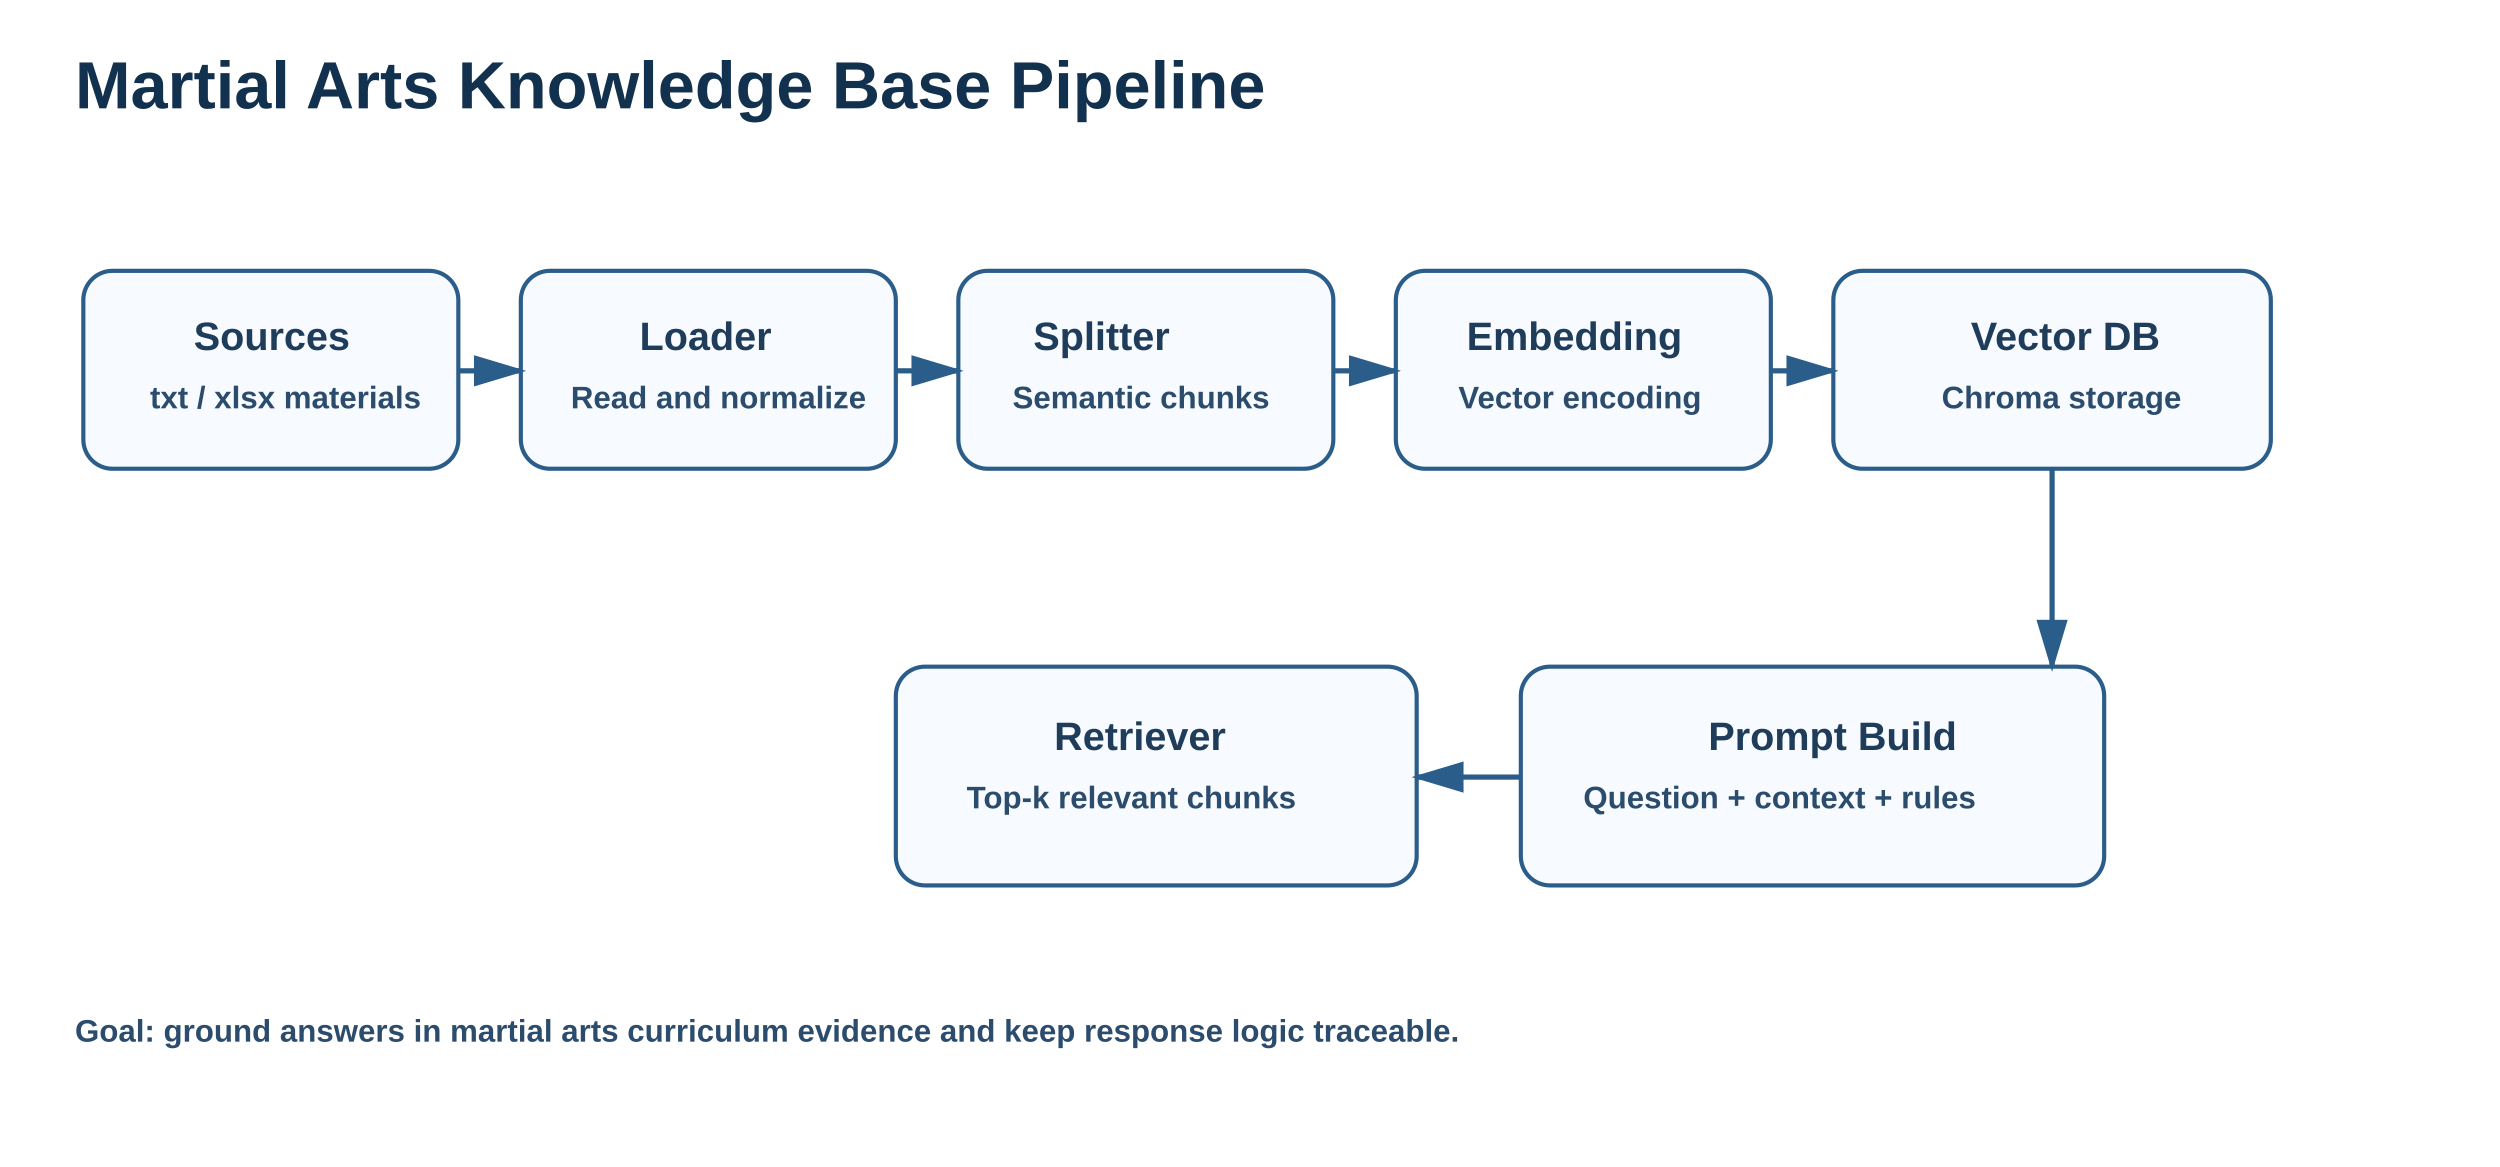
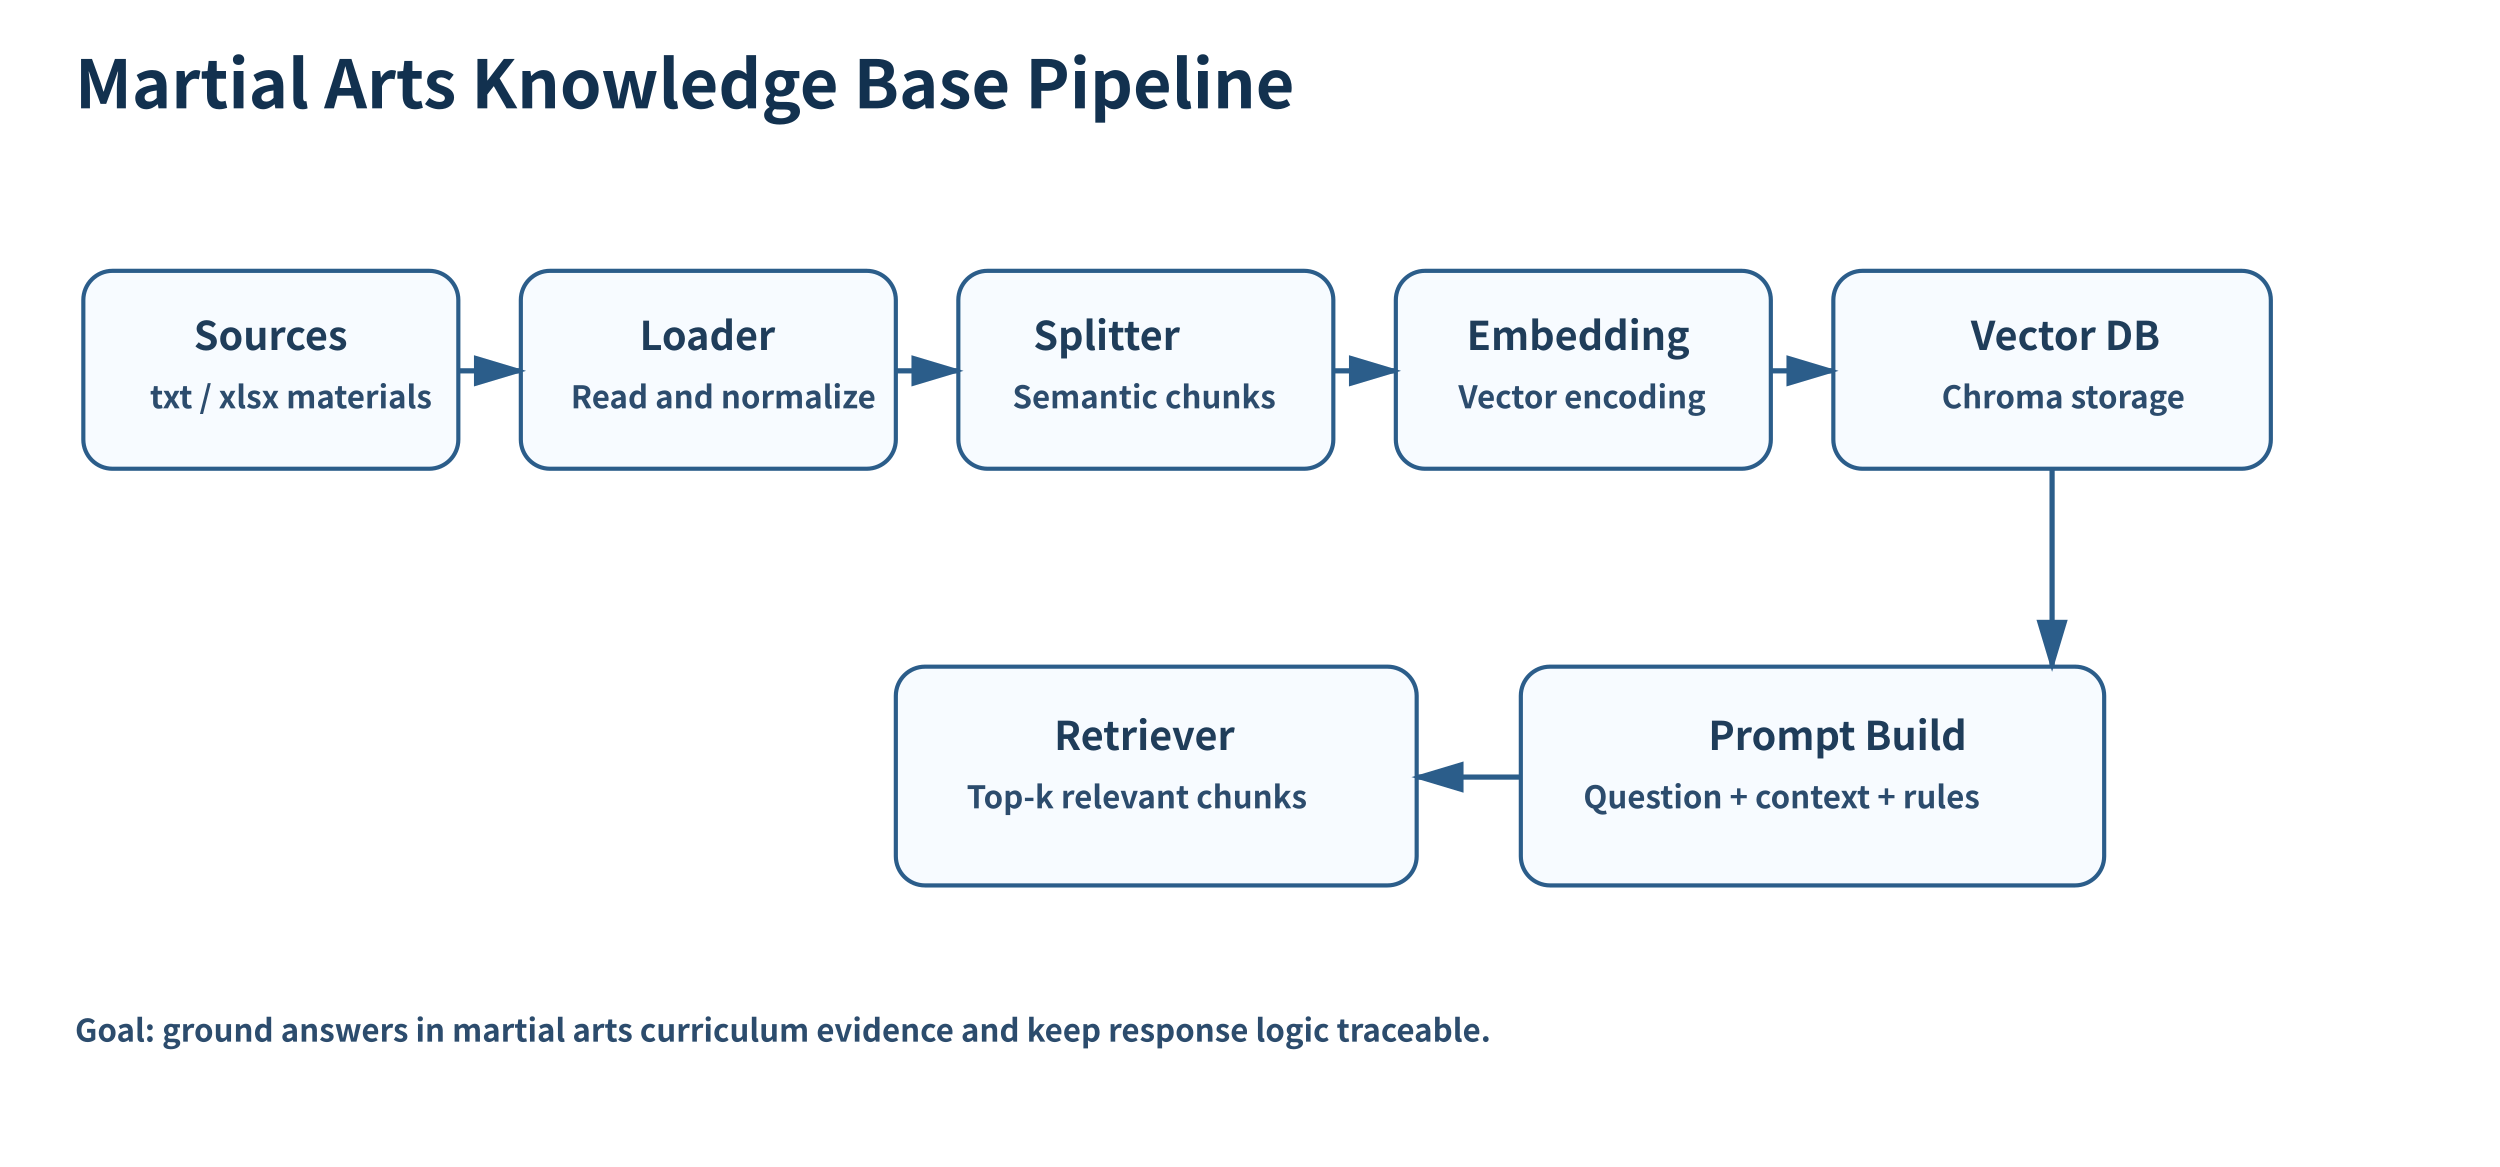
<svg xmlns="http://www.w3.org/2000/svg" width="1200" height="560" viewBox="0 0 1200 560">
  <defs>
    <style>
-       .t { font: 700 32px Arial, sans-serif; fill: #12314f; }
-       .h { font: 700 19px Arial, sans-serif; fill: #1f3d5a; }
-       .m { font: 600 15px Arial, sans-serif; fill: #2c4c6d; }
+       .t { font: 700 32px "Noto Sans CJK SC", "WenQuanYi Zen Hei", "Droid Sans Fallback", sans-serif; fill: #12314f; }
+       .h { font: 700 19px "Noto Sans CJK SC", "WenQuanYi Zen Hei", "Droid Sans Fallback", sans-serif; fill: #1f3d5a; }
+       .m { font: 600 15px "Noto Sans CJK SC", "WenQuanYi Zen Hei", "Droid Sans Fallback", sans-serif; fill: #2c4c6d; }
      .b { fill: #f7fbff; stroke: #2b5d8a; stroke-width: 2; rx: 14; ry: 14; }
      .a { stroke: #2b5d8a; stroke-width: 2.5; marker-end: url(#m2); fill: none; }
    </style>
    <marker id="m2" markerWidth="10" markerHeight="10" refX="9" refY="3" orient="auto">
      <path d="M0,0 L10,3 L0,6 z" fill="#2b5d8a" />
    </marker>
  </defs>
  <text x="36" y="52" class="t">Martial Arts Knowledge Base Pipeline</text>
  <rect x="40" y="130" width="180" height="95" class="b" />
  <text x="93" y="168" class="h">Sources</text>
  <text x="72" y="196" class="m">txt / xlsx materials</text>
  <rect x="250" y="130" width="180" height="95" class="b" />
  <text x="307" y="168" class="h">Loader</text>
  <text x="274" y="196" class="m">Read and normalize</text>
  <rect x="460" y="130" width="180" height="95" class="b" />
  <text x="496" y="168" class="h">Splitter</text>
  <text x="486" y="196" class="m">Semantic chunks</text>
  <rect x="670" y="130" width="180" height="95" class="b" />
  <text x="704" y="168" class="h">Embedding</text>
  <text x="700" y="196" class="m">Vector encoding</text>
  <rect x="880" y="130" width="210" height="95" class="b" />
  <text x="946" y="168" class="h">Vector DB</text>
  <text x="932" y="196" class="m">Chroma storage</text>
  <rect x="430" y="320" width="250" height="105" class="b" />
  <text x="506" y="360" class="h">Retriever</text>
  <text x="464" y="388" class="m">Top-k relevant chunks</text>
  <rect x="730" y="320" width="280" height="105" class="b" />
  <text x="820" y="360" class="h">Prompt Build</text>
  <text x="760" y="388" class="m">Question + context + rules</text>
  <line x1="220" y1="178" x2="250" y2="178" class="a" />
  <line x1="430" y1="178" x2="460" y2="178" class="a" />
  <line x1="640" y1="178" x2="670" y2="178" class="a" />
  <line x1="850" y1="178" x2="880" y2="178" class="a" />
  <line x1="985" y1="225" x2="985" y2="320" class="a" />
  <line x1="730" y1="373" x2="680" y2="373" class="a" />
  <text x="36" y="500" class="m">Goal: ground answers in martial arts curriculum evidence and keep response logic traceable.</text>
</svg>
